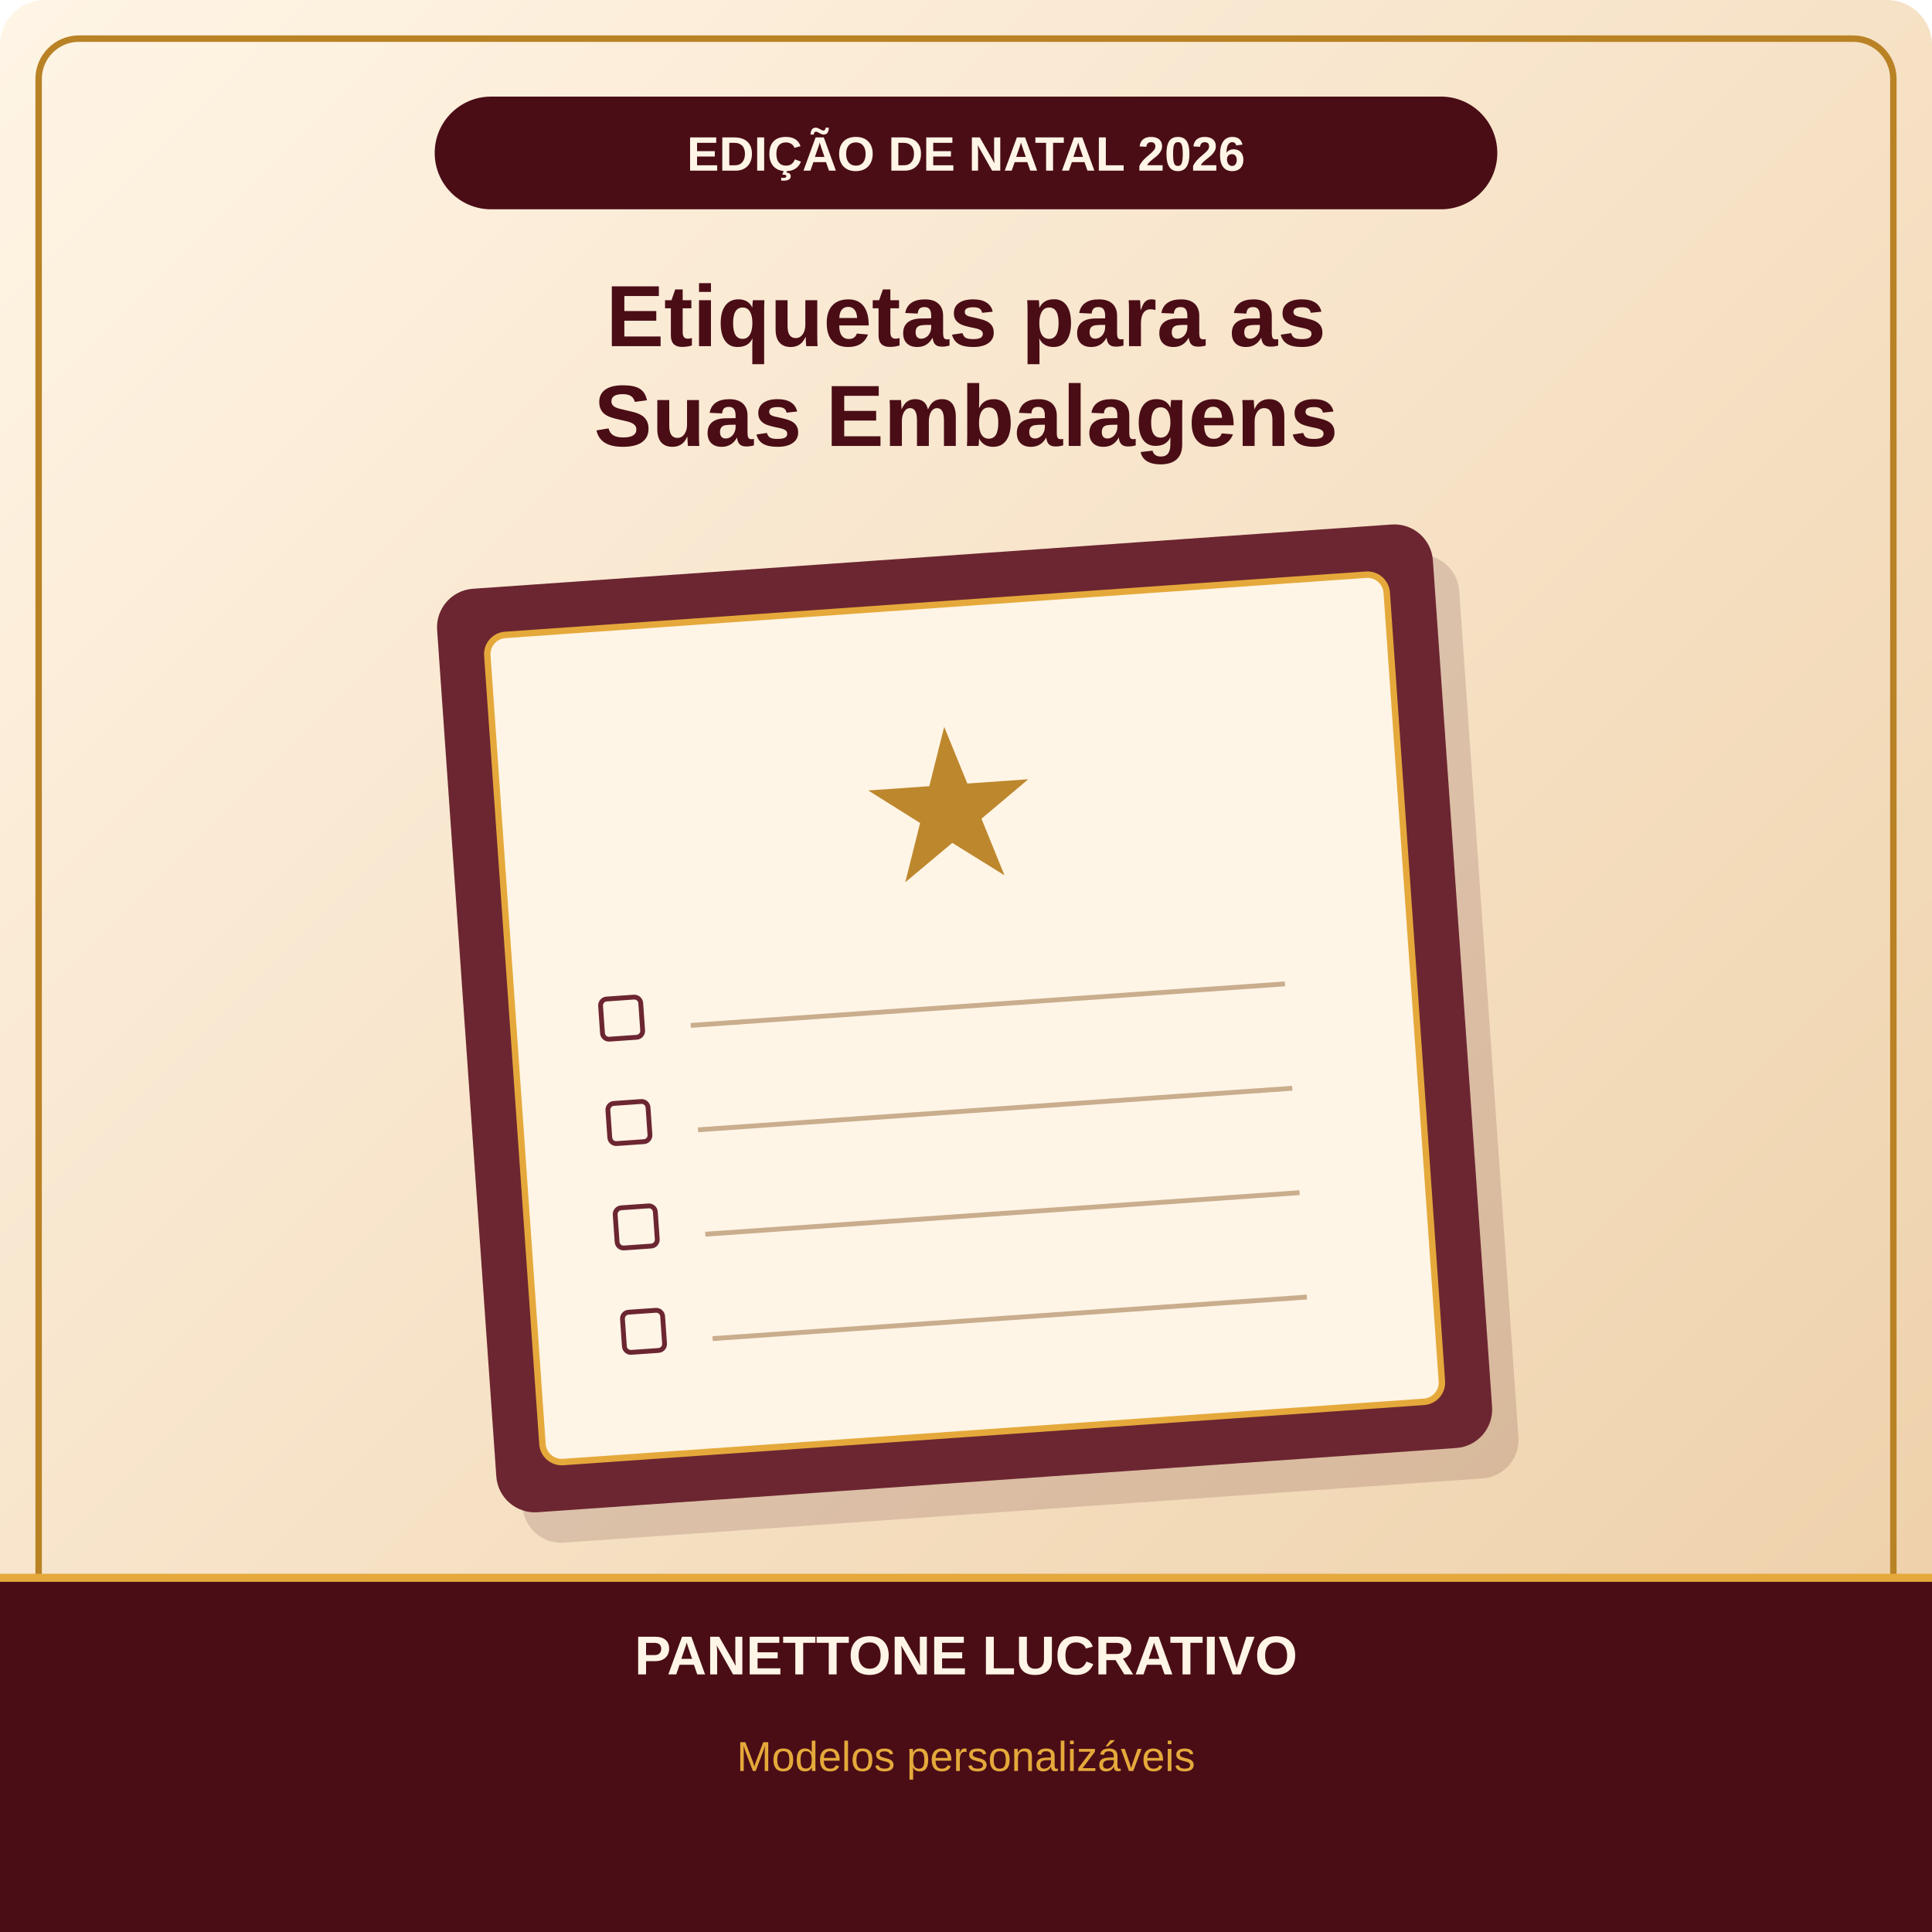
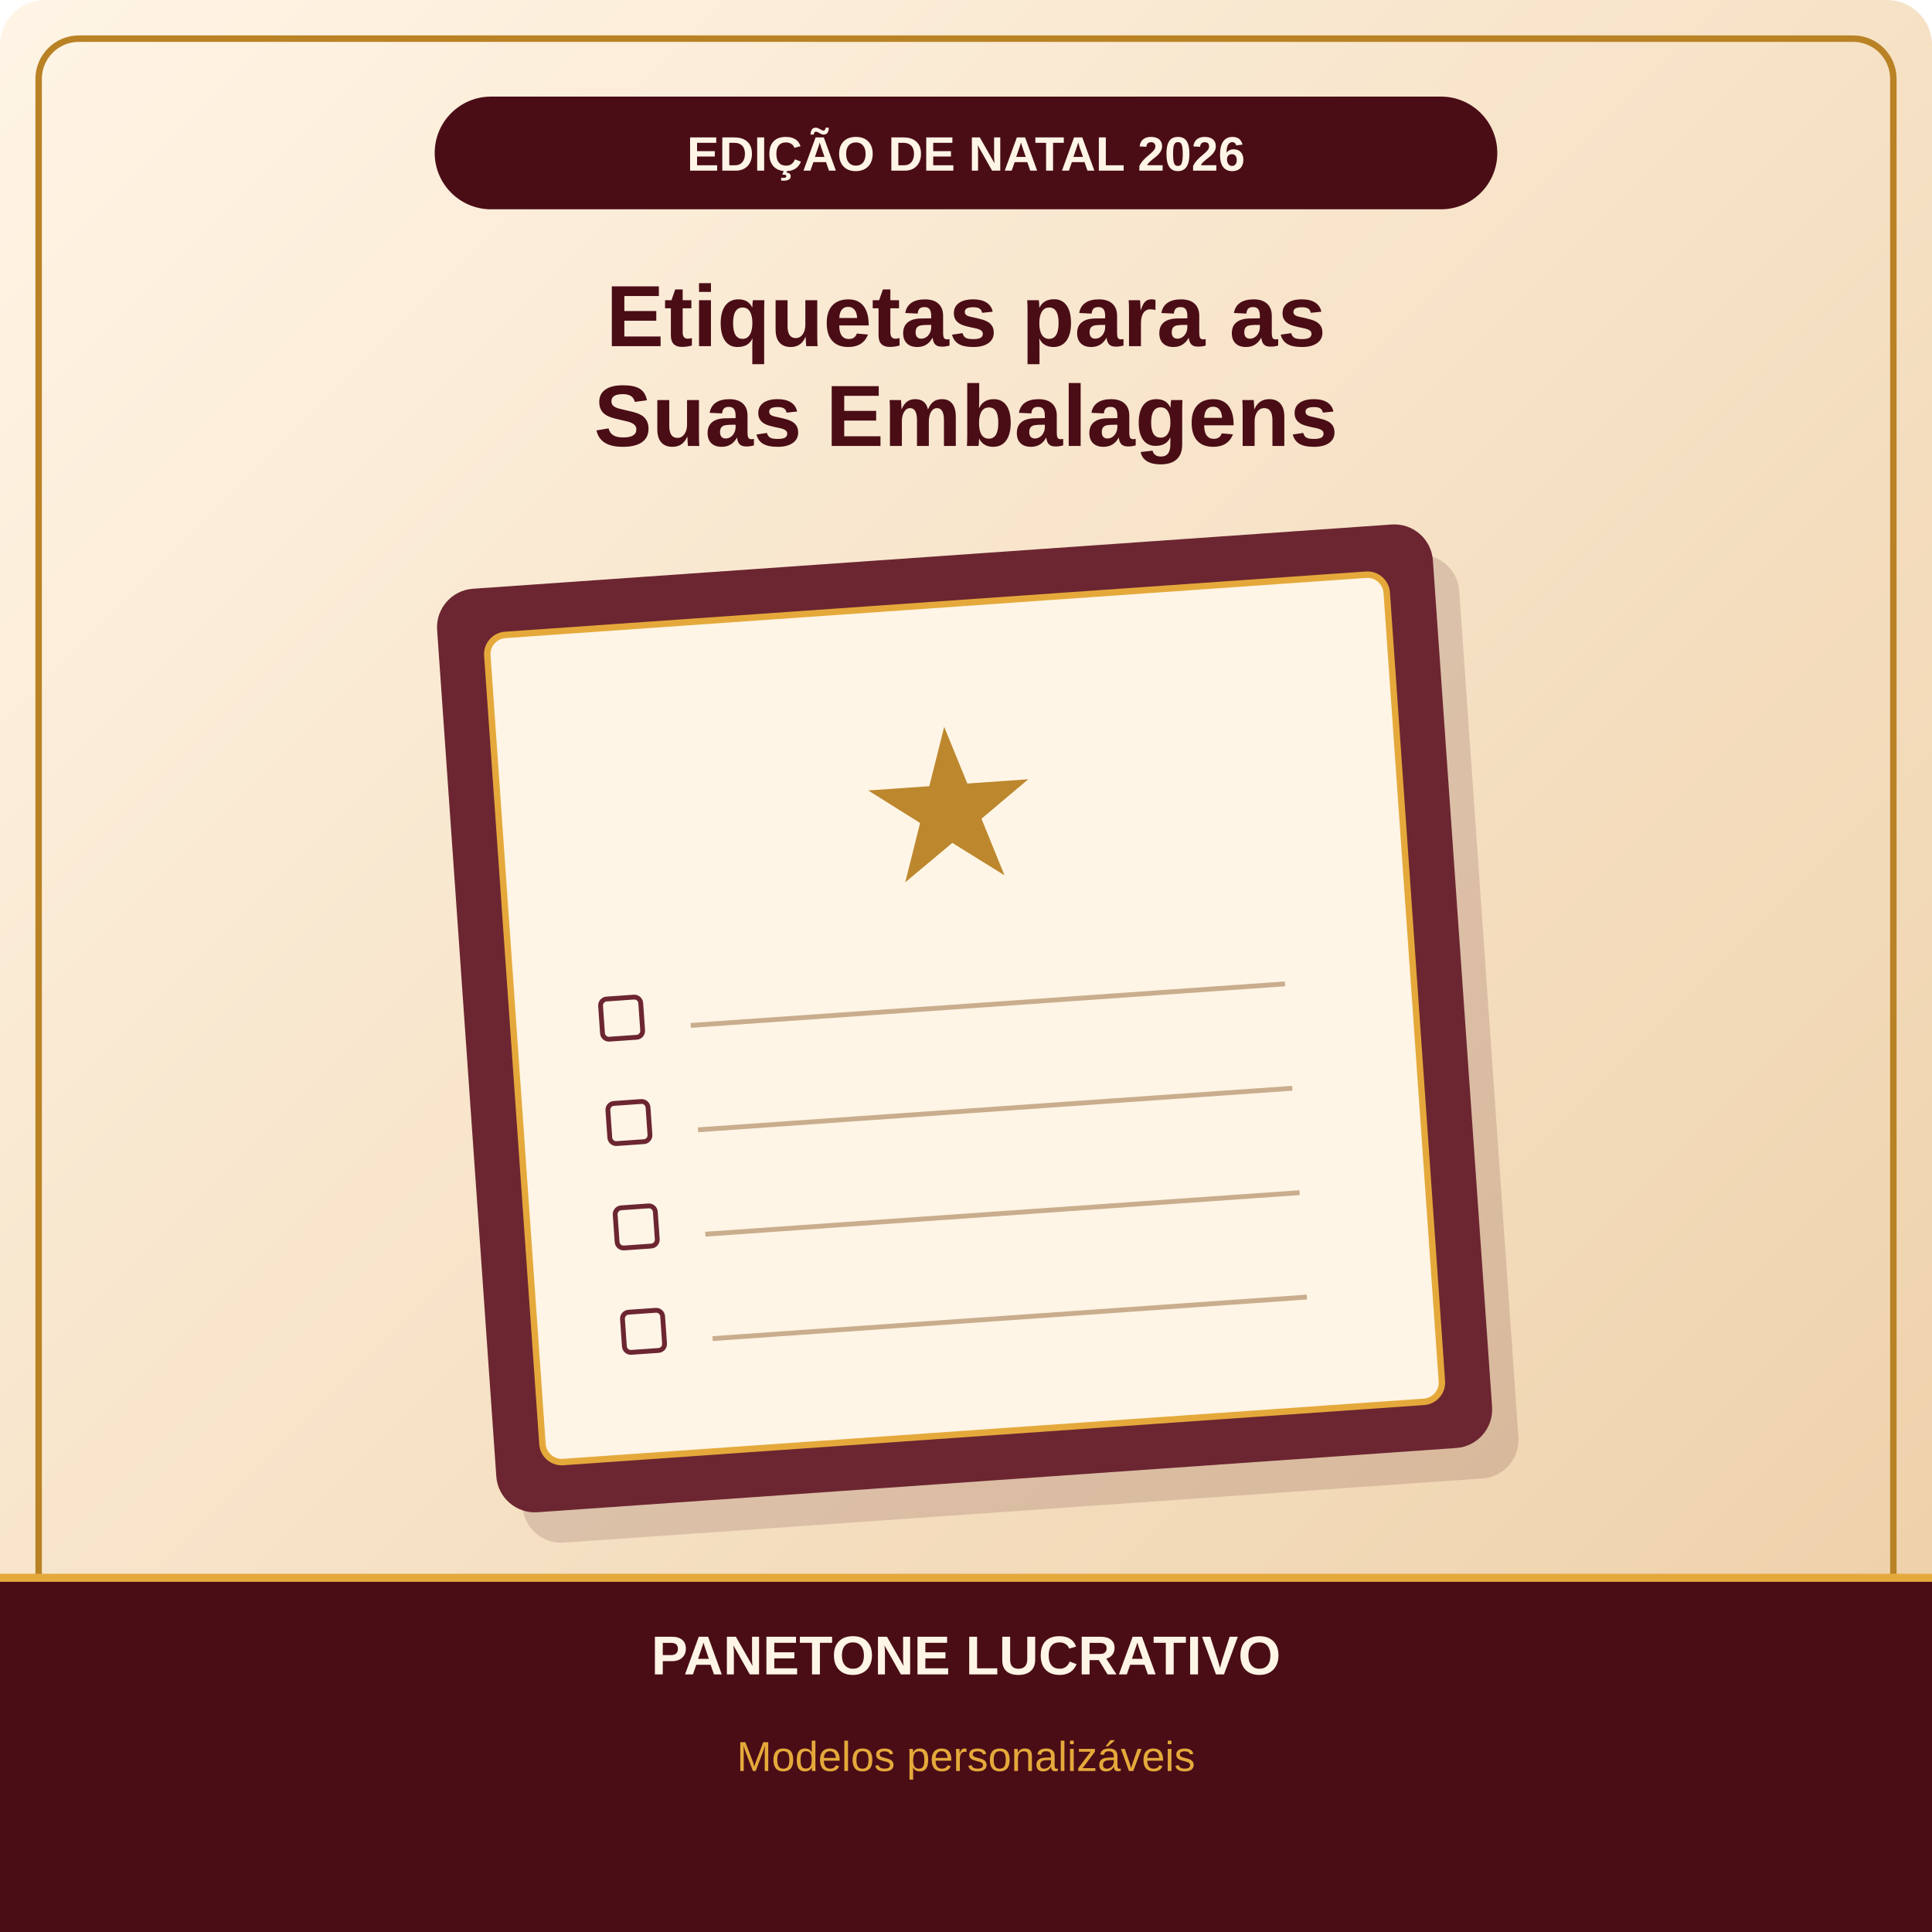
<svg xmlns="http://www.w3.org/2000/svg" width="1200" height="1200" viewBox="0 0 1200 1200">
  <defs>
    <linearGradient id="bg" x2="1" y2="1">
      <stop stop-color="#fff5e6" />
      <stop offset="1" stop-color="#edcea5" />
    </linearGradient>
    <clipPath id="clip">
      <rect x="70" y="330" width="1060" height="620" rx="24" />
    </clipPath>
  </defs>
  <rect width="1200" height="1200" rx="28" fill="url(#bg)" />
  <rect x="24" y="24" width="1152" height="1152" rx="25" fill="none" stroke="#b98225" stroke-width="4" />
  <rect x="270" y="60" width="660" height="70" rx="35" fill="#4a0d16" />
  <text x="600" y="106" text-anchor="middle" fill="#fff5e6" font-family="Arial" font-size="30" font-weight="bold">EDIÇÃO DE NATAL 2026</text>
  <text x="600" y="215" text-anchor="middle" fill="#4a0d16" font-family="Arial" font-size="54" font-weight="bold">Etiquetas para as</text>
  <text x="600" y="277" text-anchor="middle" fill="#4a0d16" font-family="Arial" font-size="54" font-weight="bold">Suas Embalagens</text>
  <g transform="translate(290 345) rotate(-4 310 300)">
    <rect x="15" y="20" width="620" height="575" rx="24" fill="#4a0d16" opacity=".15" />
    <rect width="620" height="575" rx="24" fill="#6c2631" />
    <rect x="30" y="30" width="560" height="515" rx="12" fill="#fff5e6" stroke="#e5a93b" stroke-width="4" />
    <text x="310" y="200" text-anchor="middle" font-family="Arial" font-size="130" fill="#bd872d">★</text>
    <rect x="85" y="260" width="25" height="25" rx="4" fill="none" stroke="#6c2631" stroke-width="3" />
    <path d="M140 280 H510" stroke="#c9ad8d" stroke-width="3" />
    <rect x="85" y="325" width="25" height="25" rx="4" fill="none" stroke="#6c2631" stroke-width="3" />
    <path d="M140 345 H510" stroke="#c9ad8d" stroke-width="3" />
    <rect x="85" y="390" width="25" height="25" rx="4" fill="none" stroke="#6c2631" stroke-width="3" />
    <path d="M140 410 H510" stroke="#c9ad8d" stroke-width="3" />
    <rect x="85" y="455" width="25" height="25" rx="4" fill="none" stroke="#6c2631" stroke-width="3" />
    <path d="M140 475 H510" stroke="#c9ad8d" stroke-width="3" />
  </g>
  <rect x="0" y="980" width="1200" height="220" fill="#4a0d16" />
  <path d="M0 980 H1200" stroke="#e5a93b" stroke-width="5" />
-   <text x="600" y="1040" text-anchor="middle" fill="#fff5e6" font-family="Arial" font-size="34" font-weight="bold">PANETTONE LUCRATIVO</text>
+   <text x="600" y="1040" text-anchor="middle" fill="#fff5e6" font-family="Arial" font-size="34" font-weight="bold">PANETONE LUCRATIVO</text>
  <text x="600" y="1100" text-anchor="middle" fill="#e5a93b" font-family="Arial" font-size="26">Modelos personalizáveis</text>
</svg>
